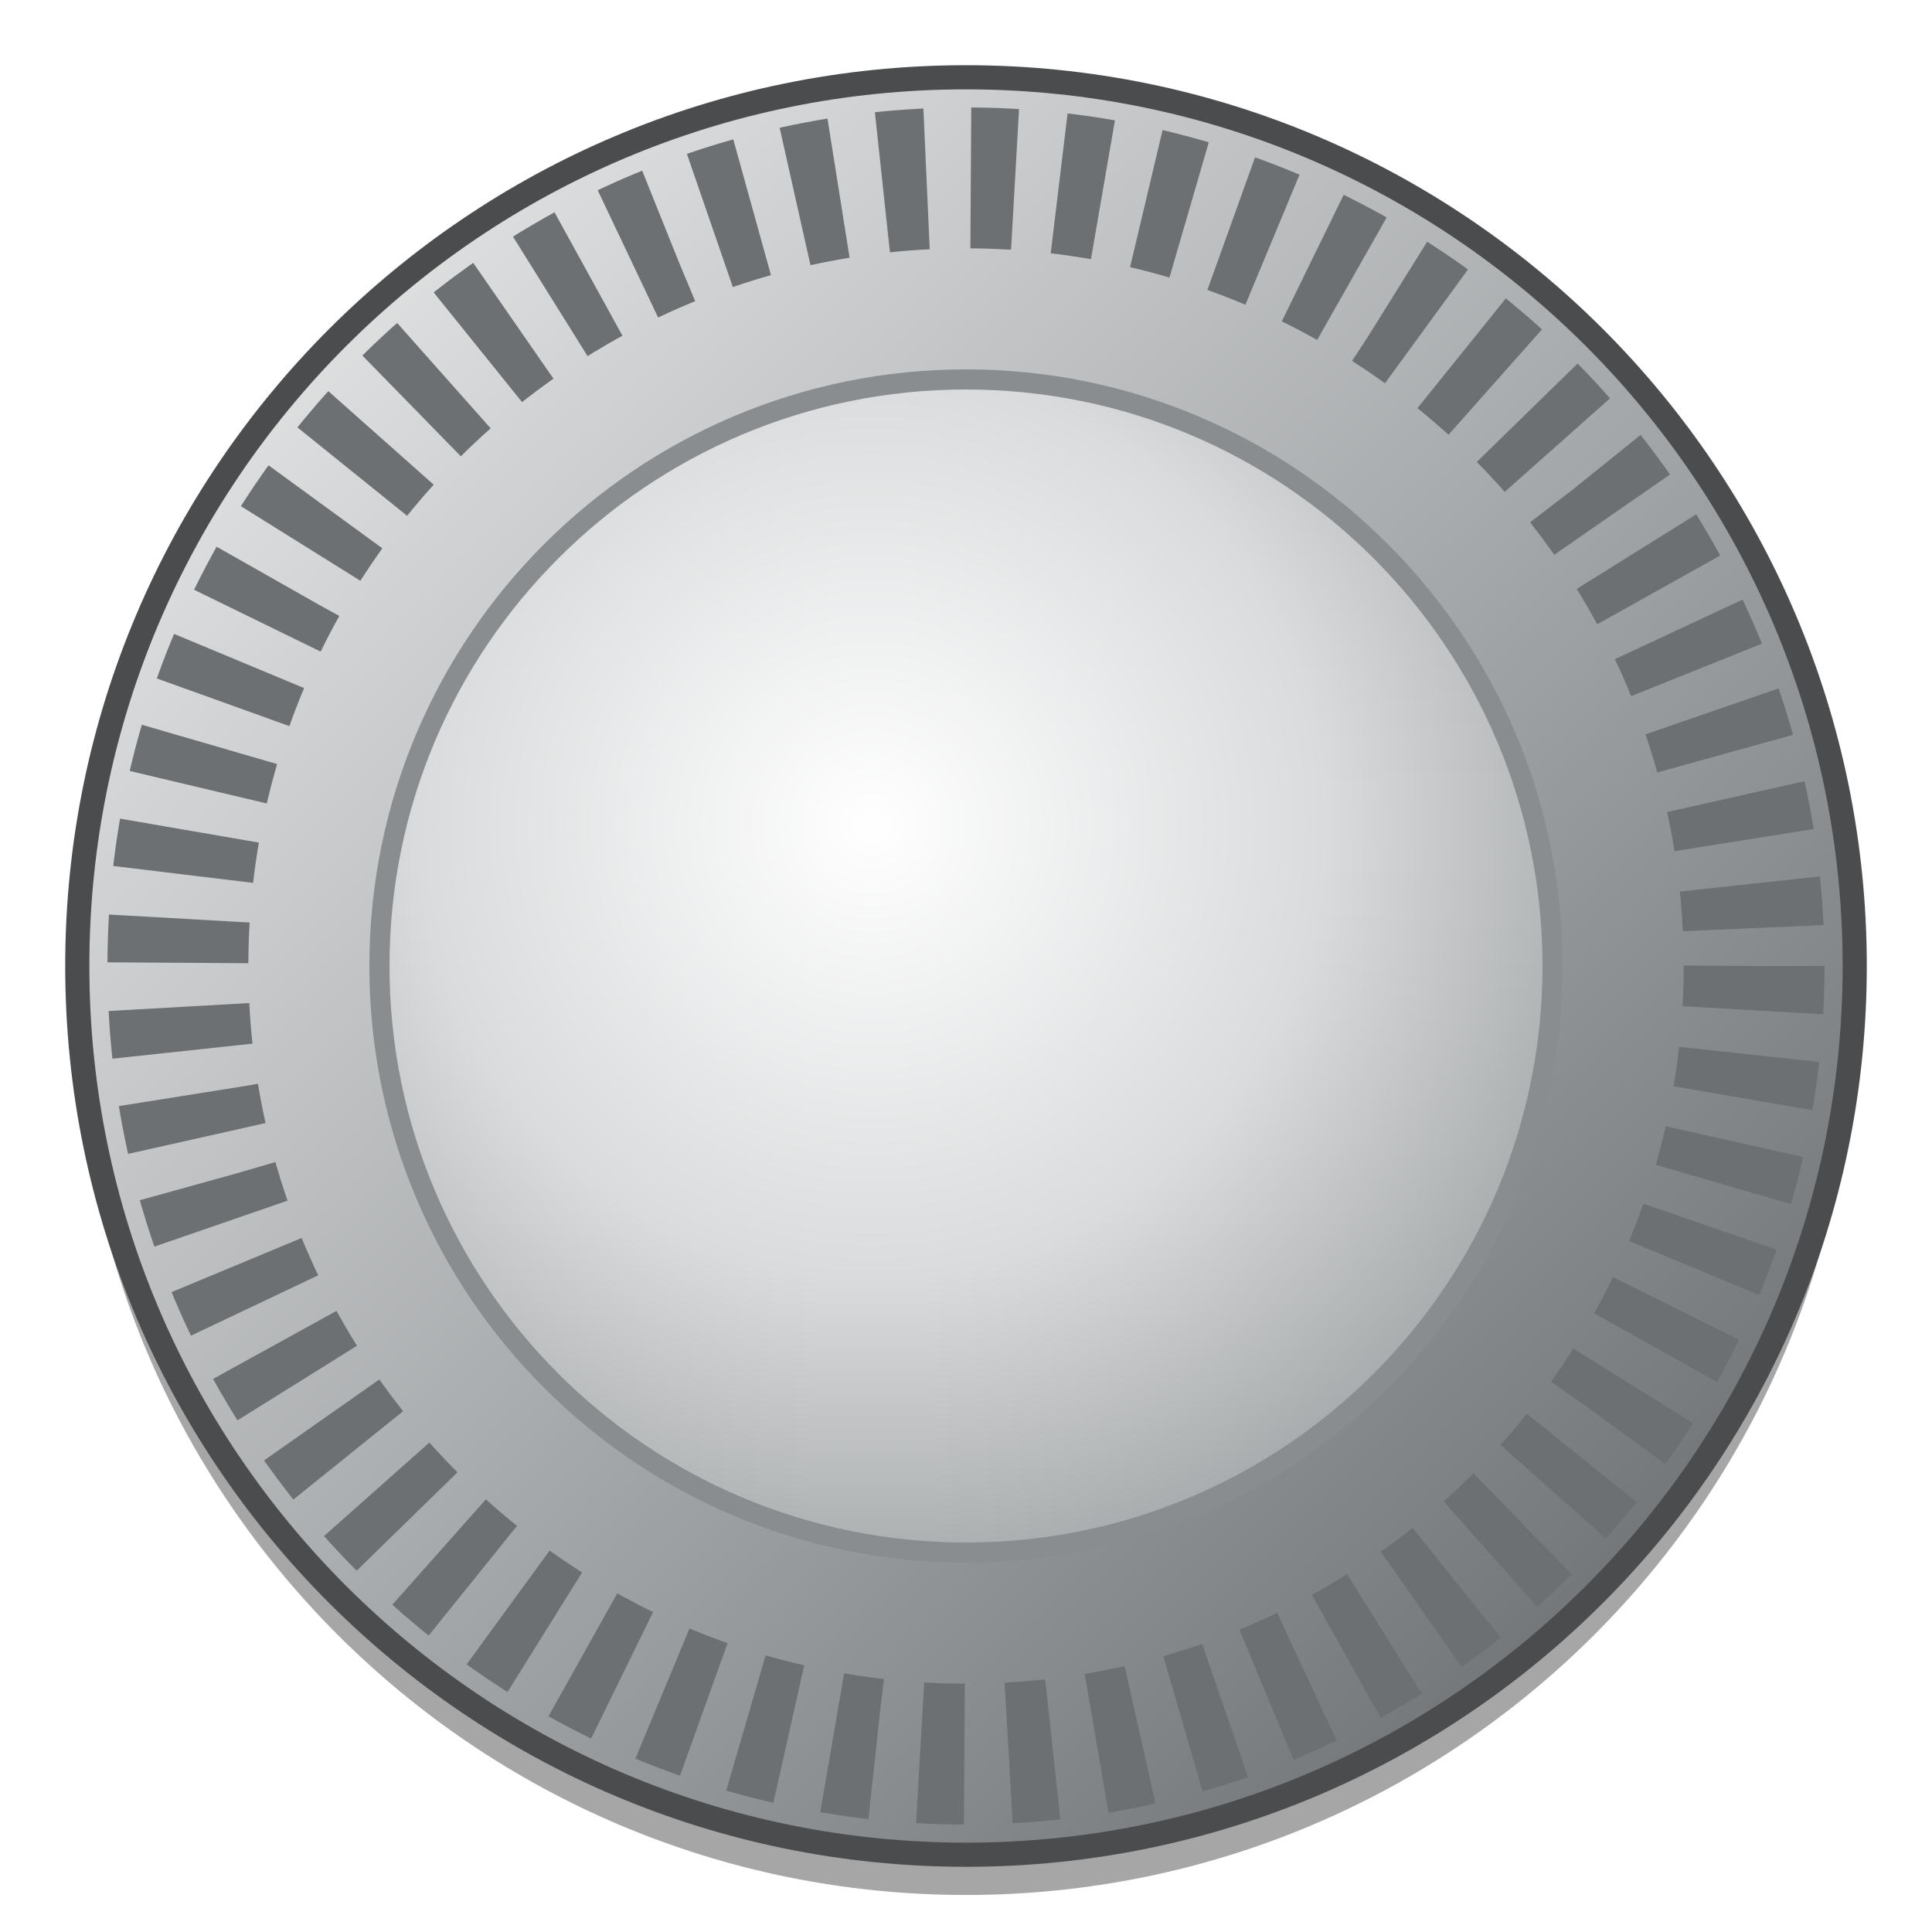
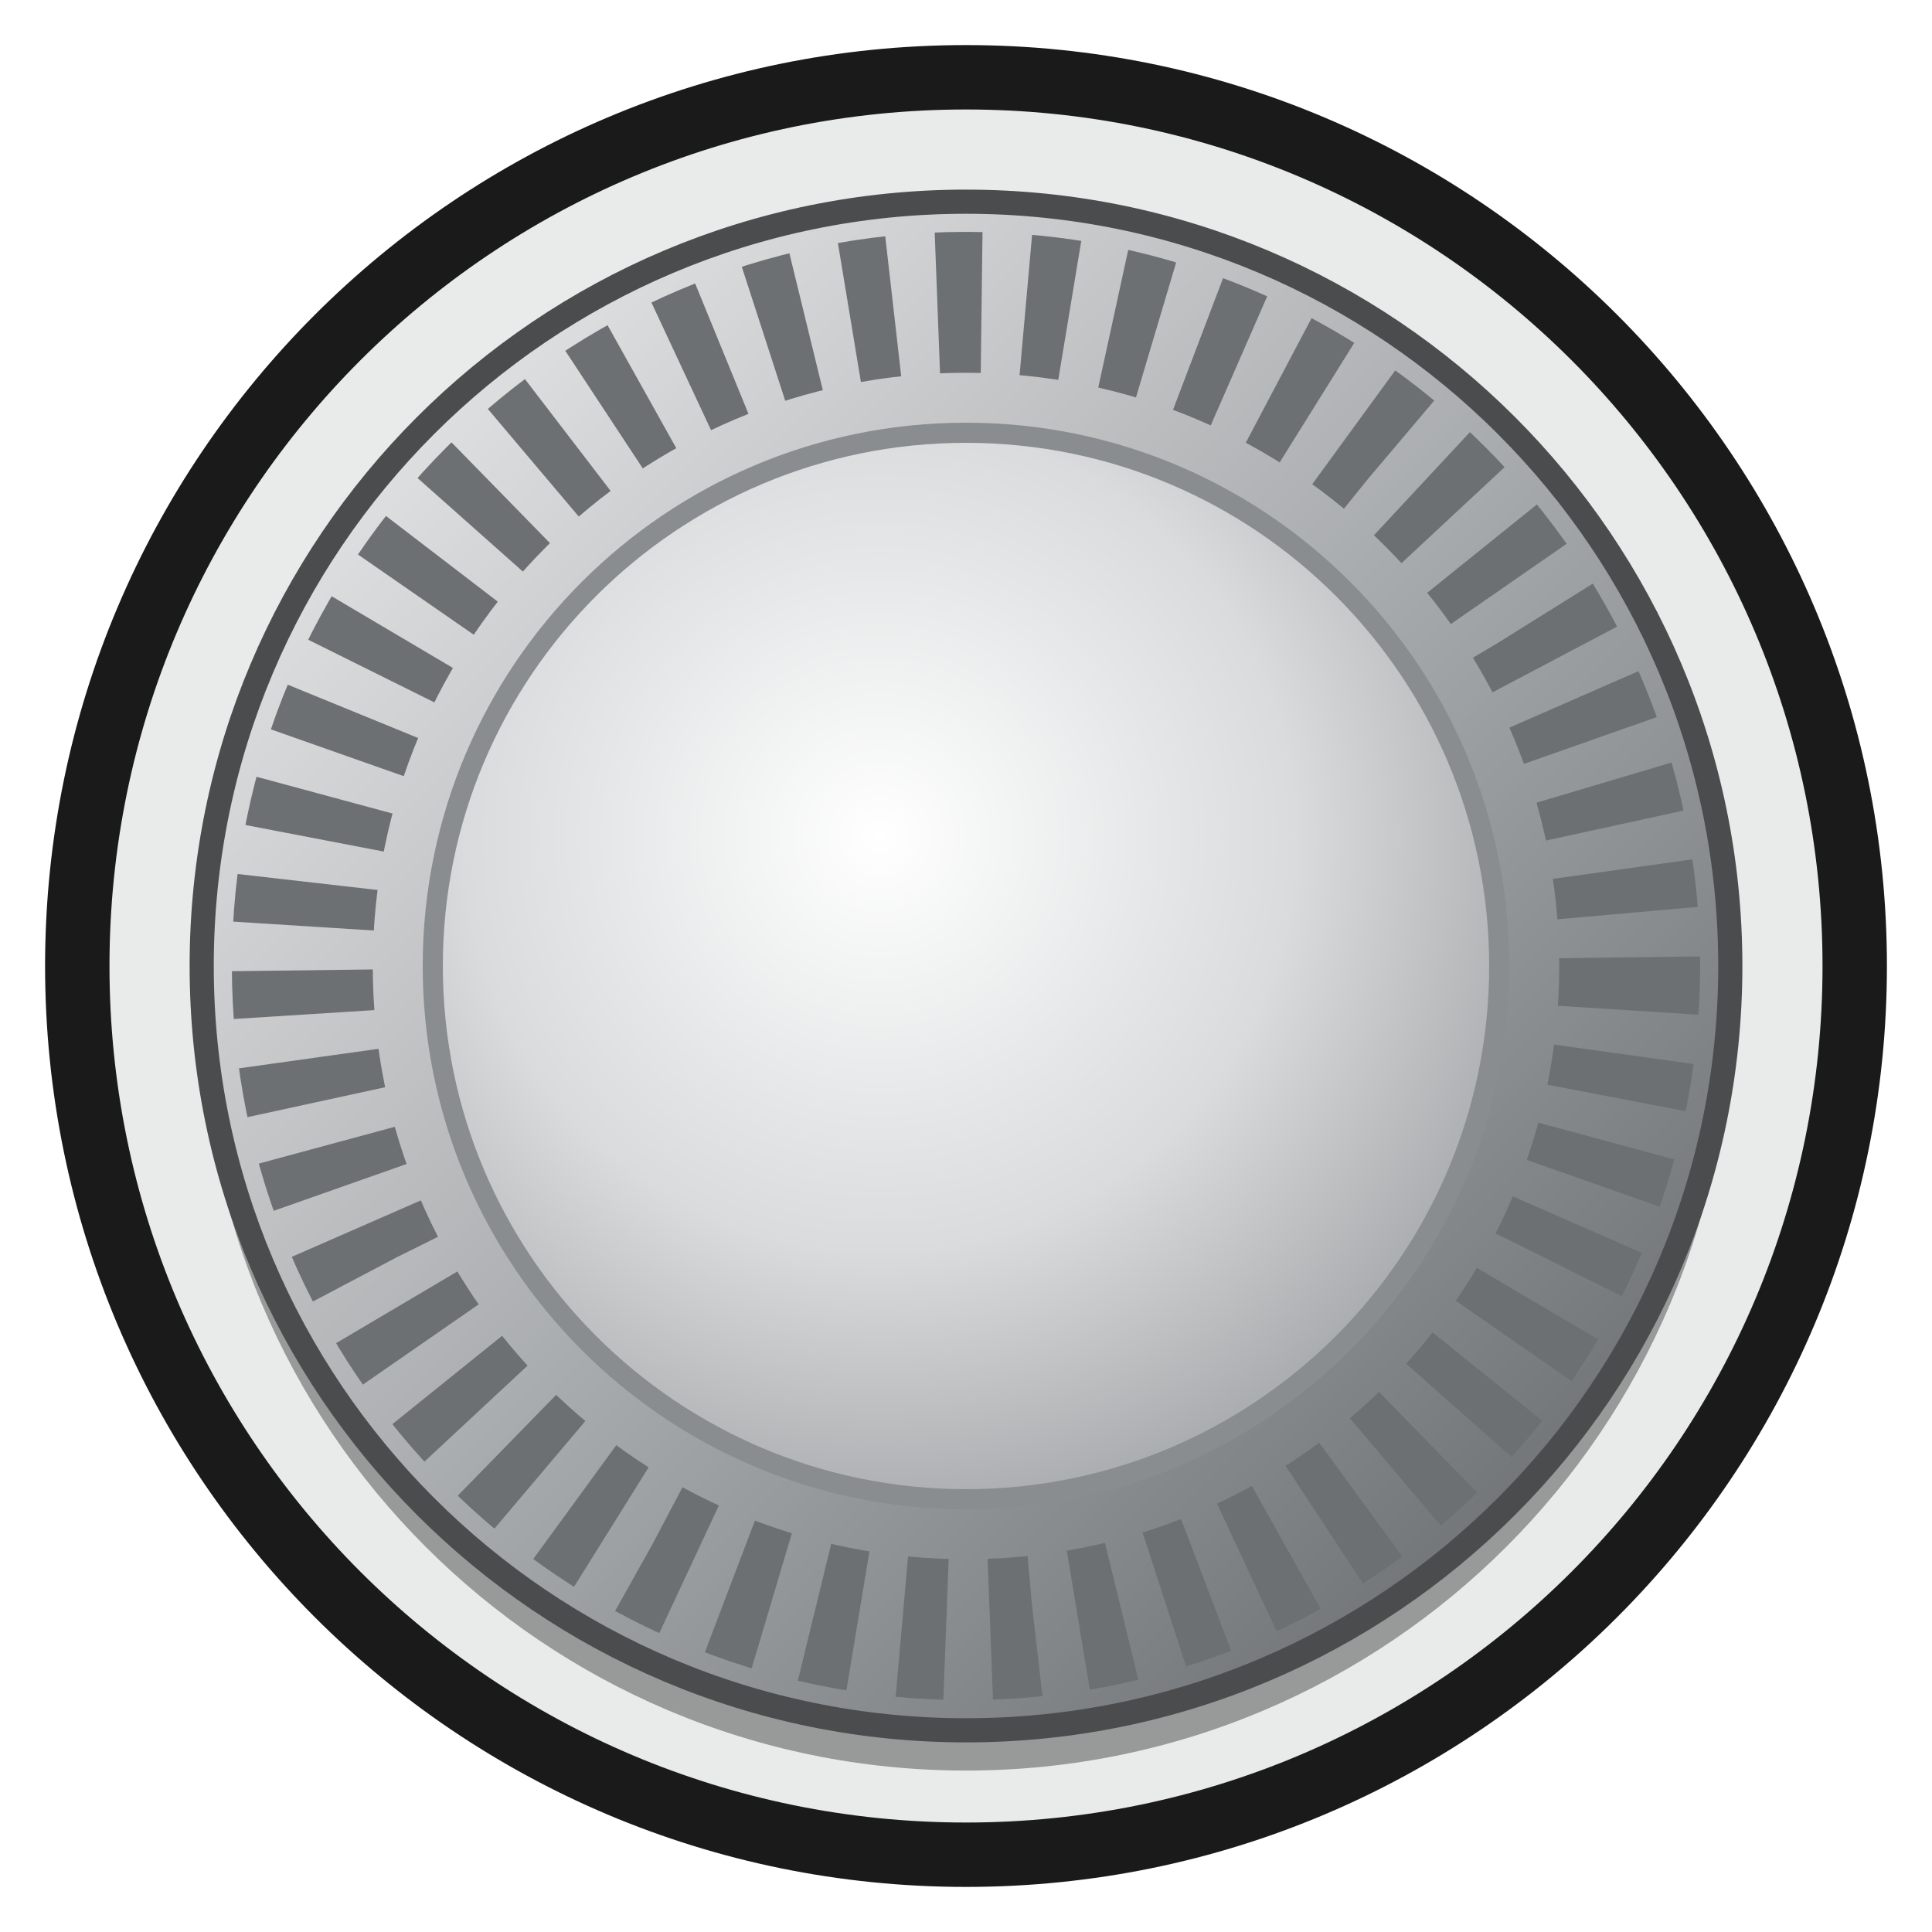
<svg xmlns="http://www.w3.org/2000/svg" width="96" height="96" viewBox="0 0 96 96">
  <defs>
    <radialGradient id="t" cx="0.42" cy="0.38" r="0.7">
      <stop offset="0" stop-color="#ffffff" />
      <stop offset="0.55" stop-color="#d9dbdc" />
      <stop offset="1" stop-color="#9da0a2" />
    </radialGradient>
    <linearGradient id="s" x1="0" y1="0" x2="1" y2="1">
      <stop offset="0" stop-color="#f4f4f4" />
      <stop offset="0.5" stop-color="#a9acae" />
      <stop offset="1" stop-color="#5d6062" />
    </linearGradient>
  </defs>
-   <circle cx="48" cy="50" r="44.16" fill="#000" opacity="0.35" />
-   <circle cx="48" cy="48" r="44.16" fill="url(#s)" stroke="#4a4c4e" stroke-width="1.2" />
-   <circle cx="48" cy="48" r="39.16" fill="none" stroke="#6d7072" stroke-width="7" stroke-dasharray="2.2 2.2" />
-   <circle cx="48" cy="48" r="29.146" fill="url(#t)" stroke="#8a8d8f" stroke-width="1" />
+   <circle cx="48" cy="48" r="44.16" fill="#e9ebeb" stroke="#1a1a1a" stroke-width="3.2" />
+   <circle cx="48" cy="50" r="37.978" fill="#000" opacity="0.35" />
+   <circle cx="48" cy="48" r="37.978" fill="url(#s)" stroke="#4a4c4e" stroke-width="1.2" />
+   <circle cx="48" cy="48" r="32.978" fill="none" stroke="#6d7072" stroke-width="7" stroke-dasharray="2.2 2.2" />
+   <circle cx="48" cy="48" r="26.496" fill="url(#t)" stroke="#8a8d8f" stroke-width="1" />
</svg>
